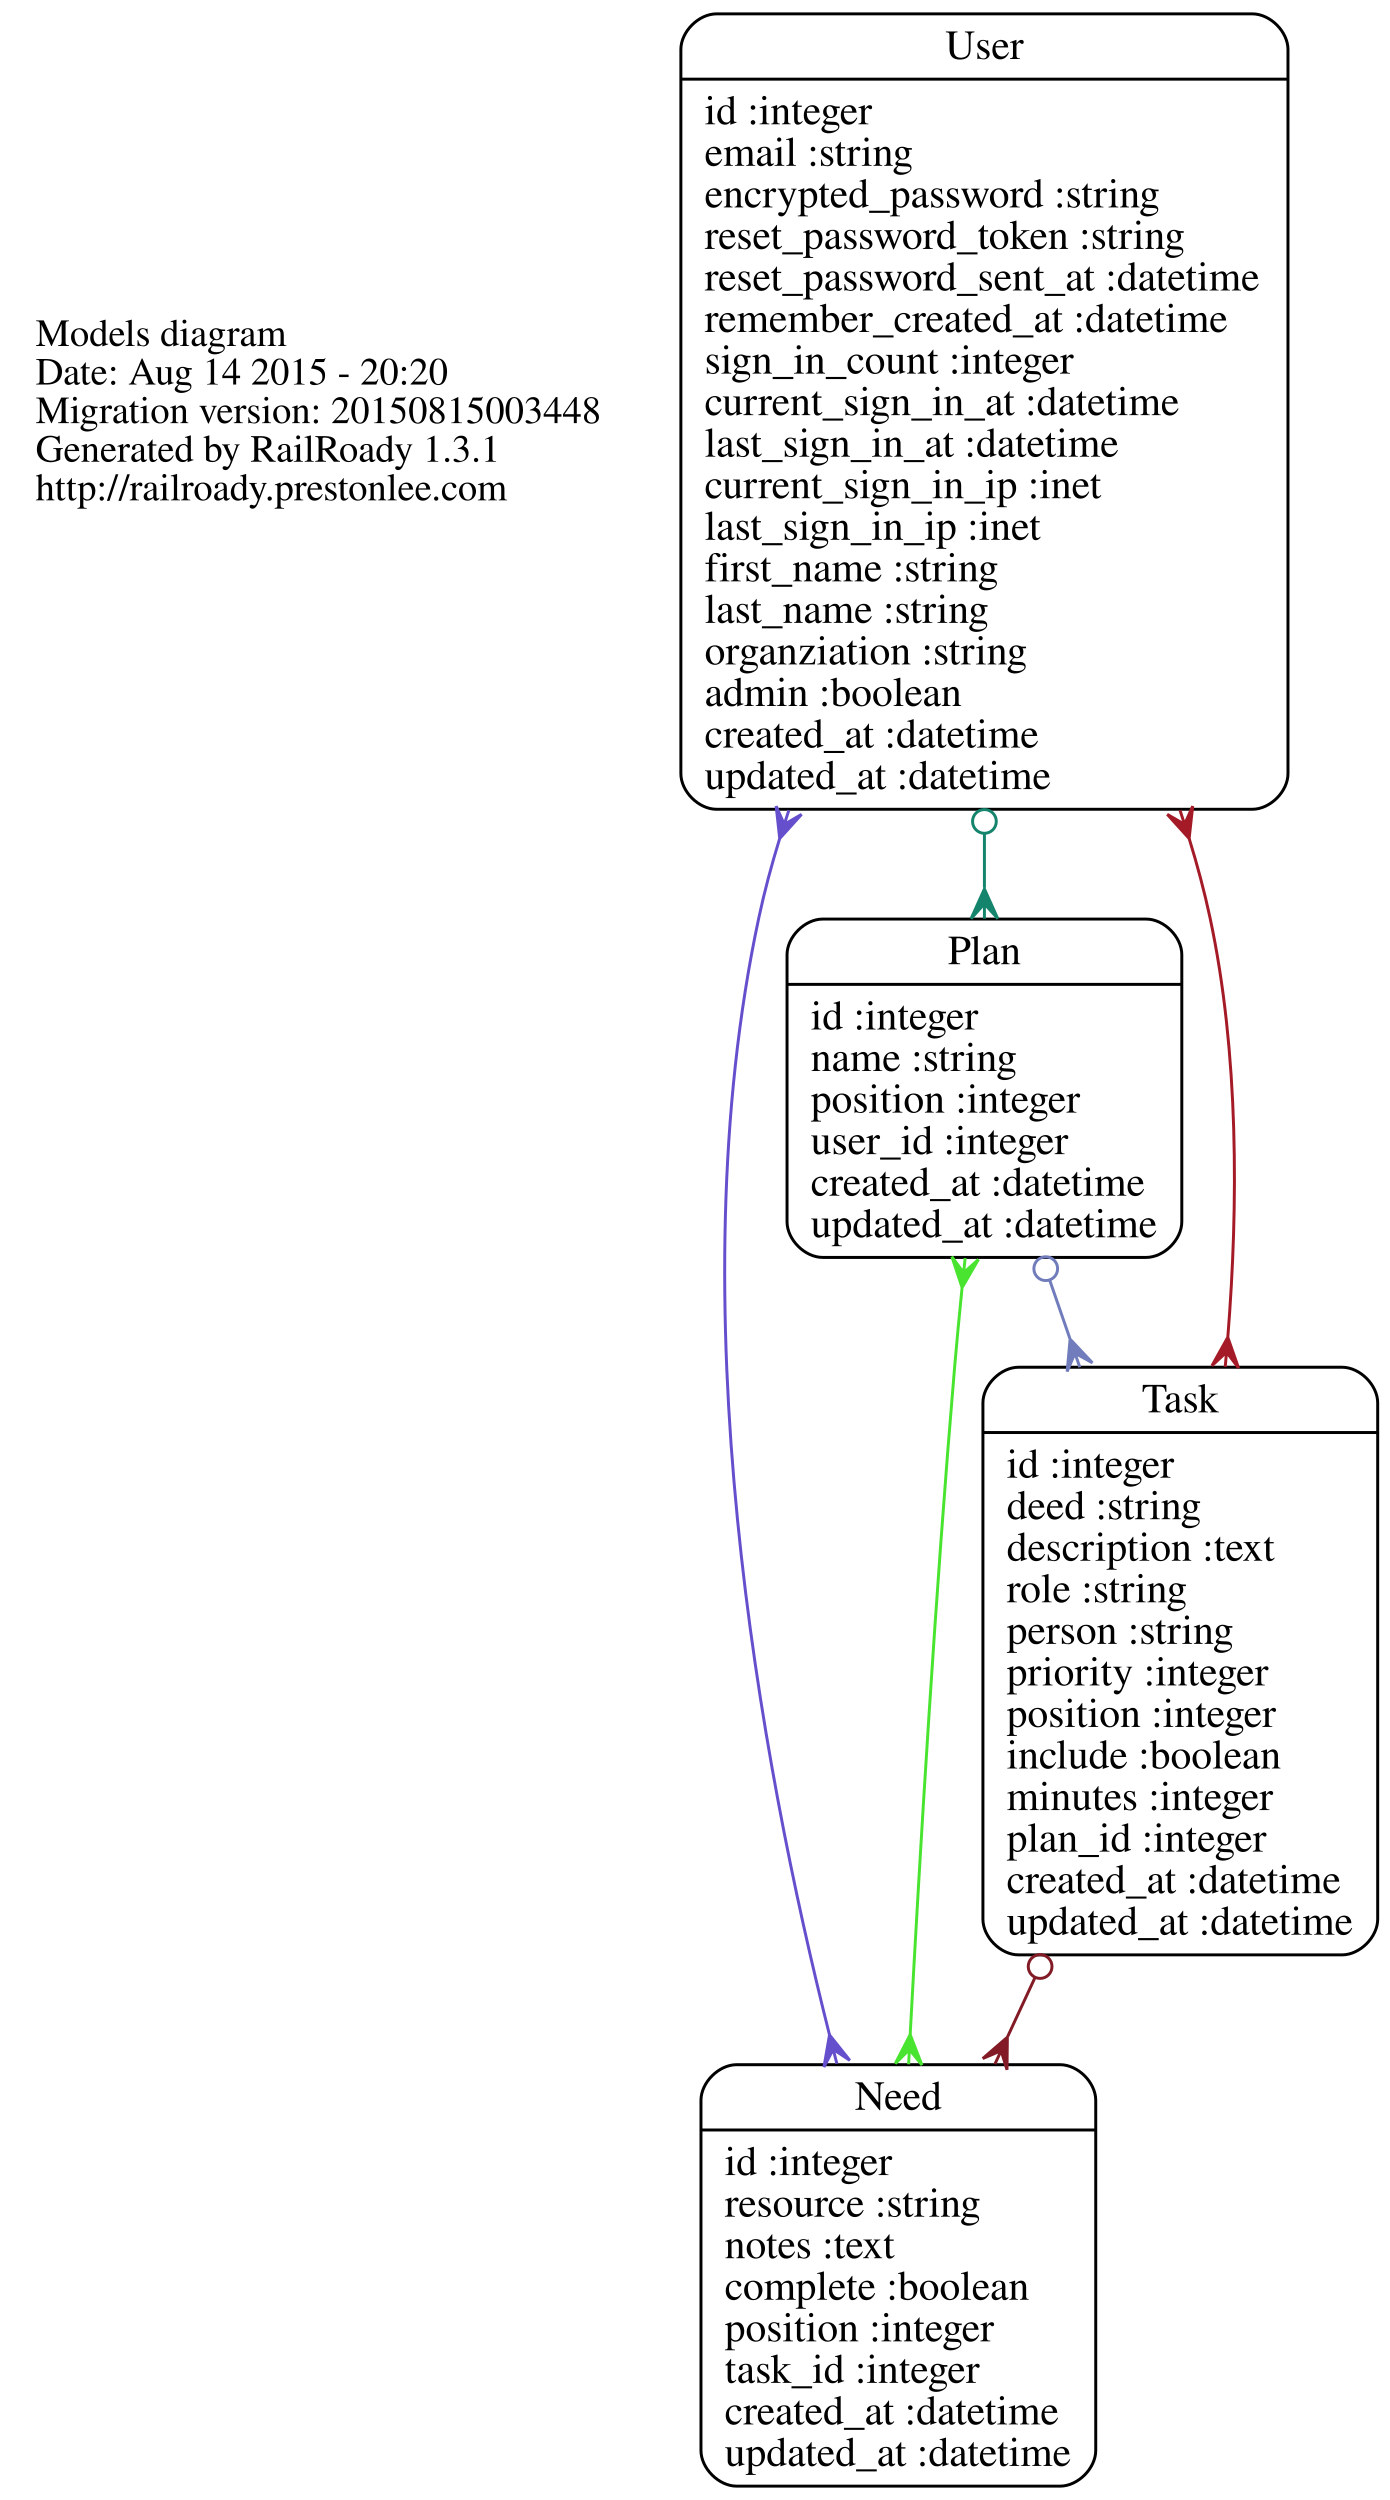
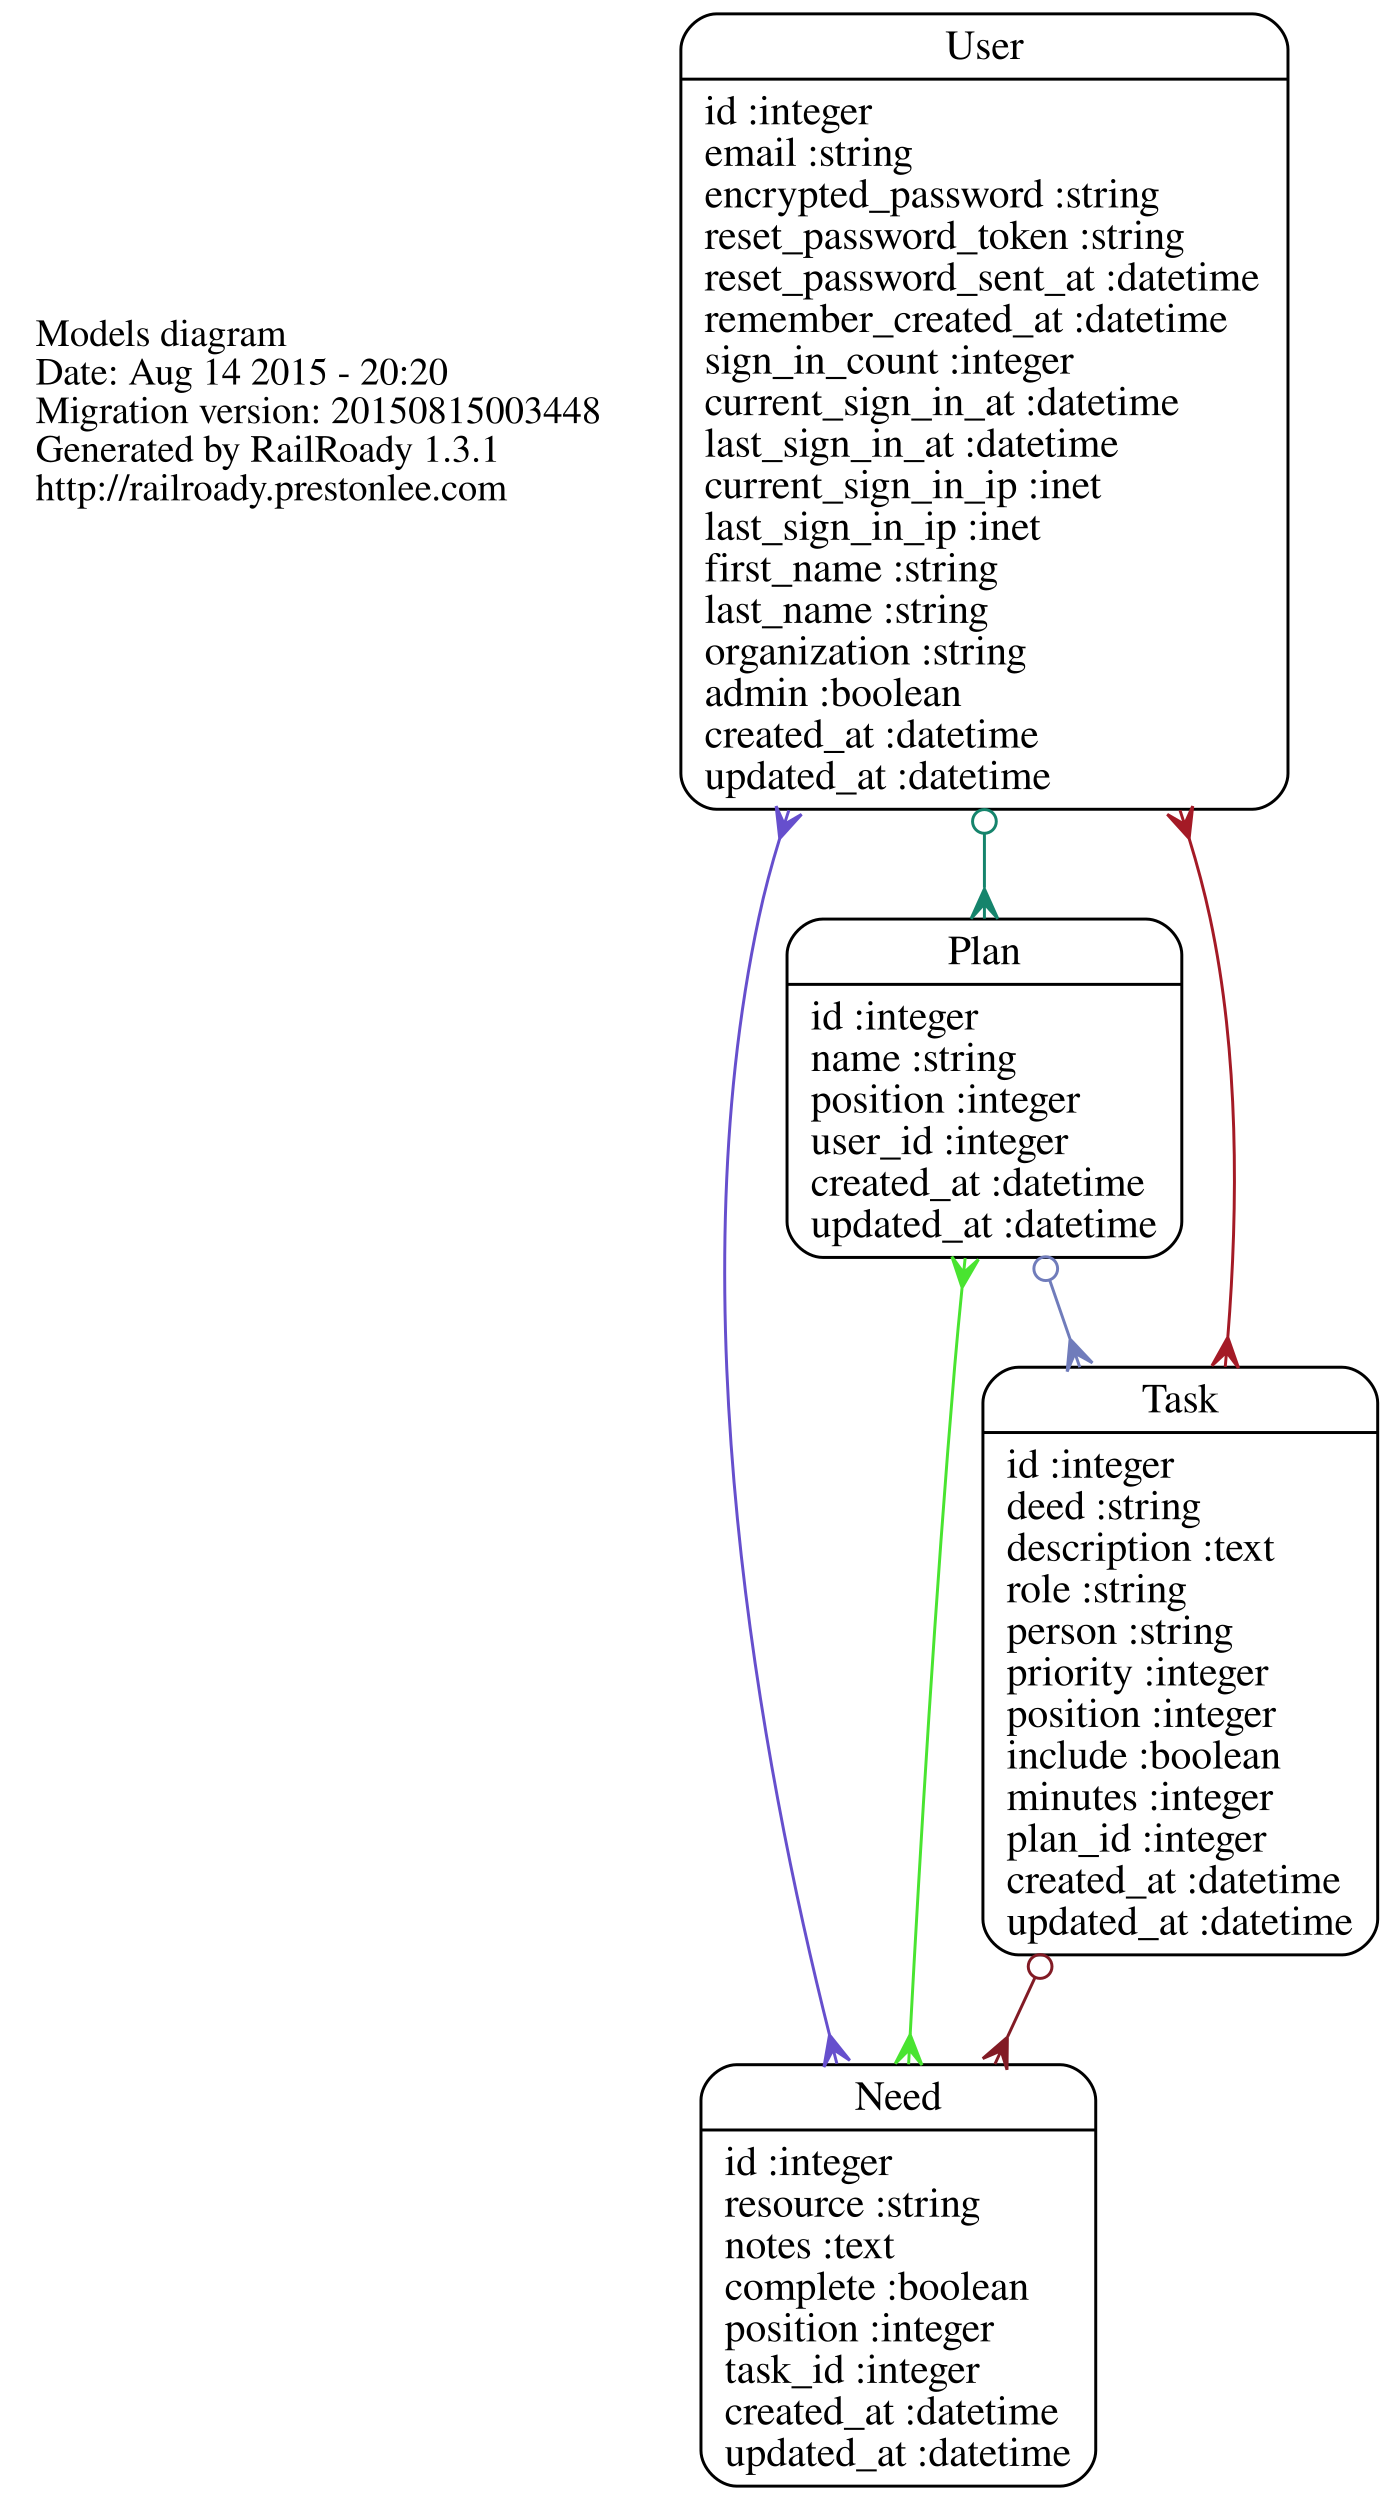
<svg xmlns="http://www.w3.org/2000/svg" width="468pt" height="842pt" viewBox="0.00 0.00 468.19 842.00">
  <g id="graph0" class="graph" transform="scale(1 1) rotate(0) translate(4 838)">
    <polygon fill="none" stroke="none" points="-4,4 -4,-838 464.193,-838 464.193,4 -4,4" />
    <g id="node1" class="node">
      <text text-anchor="start" x="8" y="-721.6" font-family="Times,serif" font-size="13.00">Models diagram</text>
      <text text-anchor="start" x="8" y="-708.6" font-family="Times,serif" font-size="13.00">Date: Aug 14 2015 - 20:20</text>
      <text text-anchor="start" x="8" y="-695.6" font-family="Times,serif" font-size="13.00">Migration version: 20150815003448</text>
      <text text-anchor="start" x="8" y="-682.6" font-family="Times,serif" font-size="13.00">Generated by RailRoady 1.3.1</text>
      <text text-anchor="start" x="8" y="-669.6" font-family="Times,serif" font-size="13.00">http://railroady.prestonlee.com</text>
    </g>
    <g id="node2" class="node">
      <path fill="none" stroke="black" d="M244.182,-0.5C244.182,-0.5 353.193,-0.5 353.193,-0.5 359.193,-0.5 365.193,-6.5 365.193,-12.5 365.193,-12.5 365.193,-130.5 365.193,-130.5 365.193,-136.5 359.193,-142.5 353.193,-142.5 353.193,-142.5 244.182,-142.5 244.182,-142.5 238.182,-142.5 232.182,-136.5 232.182,-130.5 232.182,-130.5 232.182,-12.5 232.182,-12.5 232.182,-6.5 238.182,-0.5 244.182,-0.5" />
      <text text-anchor="middle" x="298.688" y="-127.3" font-family="Times,serif" font-size="14.00">Need</text>
      <polyline fill="none" stroke="black" points="232.182,-120.5 365.193,-120.5 " />
      <text text-anchor="start" x="240.182" y="-105.3" font-family="Times,serif" font-size="14.00">id :integer</text>
      <text text-anchor="start" x="240.182" y="-91.3" font-family="Times,serif" font-size="14.00">resource :string</text>
      <text text-anchor="start" x="240.182" y="-77.3" font-family="Times,serif" font-size="14.00">notes :text</text>
      <text text-anchor="start" x="240.182" y="-63.3" font-family="Times,serif" font-size="14.00">complete :boolean</text>
      <text text-anchor="start" x="240.182" y="-49.3" font-family="Times,serif" font-size="14.00">position :integer</text>
      <text text-anchor="start" x="240.182" y="-35.3" font-family="Times,serif" font-size="14.00">task_id :integer</text>
      <text text-anchor="start" x="240.182" y="-21.3" font-family="Times,serif" font-size="14.00">created_at :datetime</text>
      <text text-anchor="start" x="240.182" y="-7.3" font-family="Times,serif" font-size="14.00">updated_at :datetime</text>
    </g>
    <g id="node3" class="node">
      <path fill="none" stroke="black" d="M273.182,-414.5C273.182,-414.5 382.193,-414.5 382.193,-414.5 388.193,-414.5 394.193,-420.5 394.193,-426.5 394.193,-426.5 394.193,-516.5 394.193,-516.5 394.193,-522.5 388.193,-528.5 382.193,-528.5 382.193,-528.5 273.182,-528.5 273.182,-528.5 267.182,-528.5 261.182,-522.5 261.182,-516.5 261.182,-516.5 261.182,-426.5 261.182,-426.5 261.182,-420.5 267.182,-414.5 273.182,-414.5" />
      <text text-anchor="middle" x="327.688" y="-513.3" font-family="Times,serif" font-size="14.00">Plan</text>
      <polyline fill="none" stroke="black" points="261.182,-506.5 394.193,-506.5 " />
      <text text-anchor="start" x="269.182" y="-491.3" font-family="Times,serif" font-size="14.00">id :integer</text>
      <text text-anchor="start" x="269.182" y="-477.3" font-family="Times,serif" font-size="14.00">name :string</text>
      <text text-anchor="start" x="269.182" y="-463.3" font-family="Times,serif" font-size="14.00">position :integer</text>
      <text text-anchor="start" x="269.182" y="-449.3" font-family="Times,serif" font-size="14.00">user_id :integer</text>
      <text text-anchor="start" x="269.182" y="-435.3" font-family="Times,serif" font-size="14.00">created_at :datetime</text>
      <text text-anchor="start" x="269.182" y="-421.3" font-family="Times,serif" font-size="14.00">updated_at :datetime</text>
    </g>
    <g id="edge2" class="edge">
      <path fill="none" stroke="#49e430" d="M320.139,-404.077C319.251,-395.313 318.406,-386.445 317.688,-378 311.189,-301.636 305.982,-214.354 302.674,-152.692" />
      <polygon fill="#49e430" stroke="#49e430" points="320.166,-404.339 316.72,-414.75 320.681,-409.313 321.196,-414.286 321.196,-414.286 321.196,-414.286 320.681,-409.313 325.672,-413.822 320.166,-404.339 320.166,-404.339" />
      <polygon fill="#49e430" stroke="#49e430" points="302.671,-152.624 306.633,-142.4 302.405,-147.632 302.14,-142.639 302.14,-142.639 302.14,-142.639 302.405,-147.632 297.646,-142.878 302.671,-152.624 302.671,-152.624" />
    </g>
    <g id="node4" class="node">
      <path fill="none" stroke="black" d="M339.182,-179.5C339.182,-179.5 448.193,-179.5 448.193,-179.5 454.193,-179.5 460.193,-185.5 460.193,-191.5 460.193,-191.5 460.193,-365.5 460.193,-365.5 460.193,-371.5 454.193,-377.5 448.193,-377.5 448.193,-377.5 339.182,-377.5 339.182,-377.5 333.182,-377.5 327.182,-371.5 327.182,-365.5 327.182,-365.5 327.182,-191.5 327.182,-191.5 327.182,-185.5 333.182,-179.5 339.182,-179.5" />
      <text text-anchor="middle" x="393.688" y="-362.3" font-family="Times,serif" font-size="14.00">Task</text>
      <polyline fill="none" stroke="black" points="327.182,-355.5 460.193,-355.5 " />
      <text text-anchor="start" x="335.182" y="-340.3" font-family="Times,serif" font-size="14.00">id :integer</text>
      <text text-anchor="start" x="335.182" y="-326.3" font-family="Times,serif" font-size="14.00">deed :string</text>
      <text text-anchor="start" x="335.182" y="-312.3" font-family="Times,serif" font-size="14.00">description :text</text>
      <text text-anchor="start" x="335.182" y="-298.3" font-family="Times,serif" font-size="14.00">role :string</text>
      <text text-anchor="start" x="335.182" y="-284.3" font-family="Times,serif" font-size="14.00">person :string</text>
      <text text-anchor="start" x="335.182" y="-270.3" font-family="Times,serif" font-size="14.00">priority :integer</text>
      <text text-anchor="start" x="335.182" y="-256.3" font-family="Times,serif" font-size="14.00">position :integer</text>
      <text text-anchor="start" x="335.182" y="-242.3" font-family="Times,serif" font-size="14.00">include :boolean</text>
      <text text-anchor="start" x="335.182" y="-228.3" font-family="Times,serif" font-size="14.00">minutes :integer</text>
      <text text-anchor="start" x="335.182" y="-214.3" font-family="Times,serif" font-size="14.00">plan_id :integer</text>
      <text text-anchor="start" x="335.182" y="-200.3" font-family="Times,serif" font-size="14.00">created_at :datetime</text>
      <text text-anchor="start" x="335.182" y="-186.3" font-family="Times,serif" font-size="14.00">updated_at :datetime</text>
    </g>
    <g id="edge1" class="edge">
      <path fill="none" stroke="#707cbb" d="M349.734,-406.699C351.918,-400.378 354.175,-393.848 356.459,-387.238" />
      <ellipse fill="none" stroke="#707cbb" cx="348.35" cy="-410.704" rx="4" ry="4" />
      <polygon fill="#707cbb" stroke="#707cbb" points="356.554,-386.964 364.073,-378.982 358.187,-382.238 359.82,-377.512 359.82,-377.512 359.82,-377.512 358.187,-382.238 355.566,-376.043 356.554,-386.964 356.554,-386.964" />
    </g>
    <g id="edge3" class="edge">
      <path fill="none" stroke="#821b25" d="M344.651,-171.685C341.591,-165.081 338.539,-158.495 335.547,-152.038" />
      <ellipse fill="none" stroke="#821b25" cx="346.454" cy="-175.574" rx="4" ry="4" />
      <polygon fill="#821b25" stroke="#821b25" points="335.416,-151.755 335.294,-140.79 333.313,-147.219 331.211,-142.682 331.211,-142.682 331.211,-142.682 333.313,-147.219 327.128,-144.574 335.416,-151.755 335.416,-151.755" />
    </g>
    <g id="node5" class="node">
      <path fill="none" stroke="black" d="M237.41,-565.5C237.41,-565.5 417.966,-565.5 417.966,-565.5 423.966,-565.5 429.966,-571.5 429.966,-577.5 429.966,-577.5 429.966,-821.5 429.966,-821.5 429.966,-827.5 423.966,-833.5 417.966,-833.5 417.966,-833.5 237.41,-833.5 237.41,-833.5 231.41,-833.5 225.41,-827.5 225.41,-821.5 225.41,-821.5 225.41,-577.5 225.41,-577.5 225.41,-571.5 231.41,-565.5 237.41,-565.5" />
      <text text-anchor="middle" x="327.688" y="-818.3" font-family="Times,serif" font-size="14.00">User</text>
      <polyline fill="none" stroke="black" points="225.41,-811.5 429.966,-811.5 " />
      <text text-anchor="start" x="233.41" y="-796.3" font-family="Times,serif" font-size="14.00">id :integer</text>
      <text text-anchor="start" x="233.41" y="-782.3" font-family="Times,serif" font-size="14.00">email :string</text>
      <text text-anchor="start" x="233.41" y="-768.3" font-family="Times,serif" font-size="14.00">encrypted_password :string</text>
      <text text-anchor="start" x="233.41" y="-754.3" font-family="Times,serif" font-size="14.00">reset_password_token :string</text>
      <text text-anchor="start" x="233.41" y="-740.3" font-family="Times,serif" font-size="14.00">reset_password_sent_at :datetime</text>
      <text text-anchor="start" x="233.41" y="-726.3" font-family="Times,serif" font-size="14.00">remember_created_at :datetime</text>
      <text text-anchor="start" x="233.41" y="-712.3" font-family="Times,serif" font-size="14.00">sign_in_count :integer</text>
      <text text-anchor="start" x="233.41" y="-698.3" font-family="Times,serif" font-size="14.00">current_sign_in_at :datetime</text>
      <text text-anchor="start" x="233.41" y="-684.3" font-family="Times,serif" font-size="14.00">last_sign_in_at :datetime</text>
      <text text-anchor="start" x="233.41" y="-670.3" font-family="Times,serif" font-size="14.00">current_sign_in_ip :inet</text>
      <text text-anchor="start" x="233.41" y="-656.3" font-family="Times,serif" font-size="14.00">last_sign_in_ip :inet</text>
      <text text-anchor="start" x="233.41" y="-642.3" font-family="Times,serif" font-size="14.00">first_name :string</text>
      <text text-anchor="start" x="233.41" y="-628.3" font-family="Times,serif" font-size="14.00">last_name :string</text>
-       <text text-anchor="start" x="233.41" y="-614.3" font-family="Times,serif" font-size="14.00">organziation :string</text>
+       <text text-anchor="start" x="233.41" y="-614.3" font-family="Times,serif" font-size="14.00">organization :string</text>
      <text text-anchor="start" x="233.41" y="-600.3" font-family="Times,serif" font-size="14.00">admin :boolean</text>
      <text text-anchor="start" x="233.41" y="-586.3" font-family="Times,serif" font-size="14.00">created_at :datetime</text>
      <text text-anchor="start" x="233.41" y="-572.3" font-family="Times,serif" font-size="14.00">updated_at :datetime</text>
    </g>
    <g id="edge6" class="edge">
      <path fill="none" stroke="#664fcd" d="M258.684,-555.563C255.946,-546.697 253.57,-537.801 251.688,-529 223.867,-398.955 252.307,-244.421 275.469,-152.619" />
      <polygon fill="#664fcd" stroke="#664fcd" points="258.713,-555.651 257.51,-566.551 260.252,-560.409 261.791,-565.166 261.791,-565.166 261.791,-565.166 260.252,-560.409 266.073,-563.78 258.713,-555.651 258.713,-555.651" />
      <polygon fill="#664fcd" stroke="#664fcd" points="275.493,-152.525 282.336,-143.956 276.735,-147.682 277.977,-142.838 277.977,-142.838 277.977,-142.838 276.735,-147.682 273.618,-141.721 275.493,-152.525 275.493,-152.525" />
    </g>
    <g id="edge4" class="edge">
      <path fill="none" stroke="#15846c" d="M327.688,-557.33C327.688,-551.087 327.688,-544.967 327.688,-539.052" />
      <ellipse fill="none" stroke="#15846c" cx="327.688" cy="-561.401" rx="4" ry="4" />
      <polygon fill="#15846c" stroke="#15846c" points="327.688,-538.645 332.188,-528.645 327.688,-533.645 327.688,-528.645 327.688,-528.645 327.688,-528.645 327.688,-533.645 323.188,-528.645 327.688,-538.645 327.688,-538.645" />
    </g>
    <g id="edge5" class="edge">
      <path fill="none" stroke="#a41a26" d="M396.692,-555.563C399.43,-546.697 401.805,-537.801 403.688,-529 413.447,-483.379 413.234,-432.023 409.708,-387.816" />
      <polygon fill="#a41a26" stroke="#a41a26" points="396.663,-555.651 389.303,-563.78 395.123,-560.409 393.584,-565.166 393.584,-565.166 393.584,-565.166 395.123,-560.409 397.865,-566.551 396.663,-555.651 396.663,-555.651" />
      <polygon fill="#a41a26" stroke="#a41a26" points="409.688,-387.584 413.311,-377.234 409.258,-382.603 408.827,-377.622 408.827,-377.622 408.827,-377.622 409.258,-382.603 404.344,-378.009 409.688,-387.584 409.688,-387.584" />
    </g>
  </g>
</svg>
